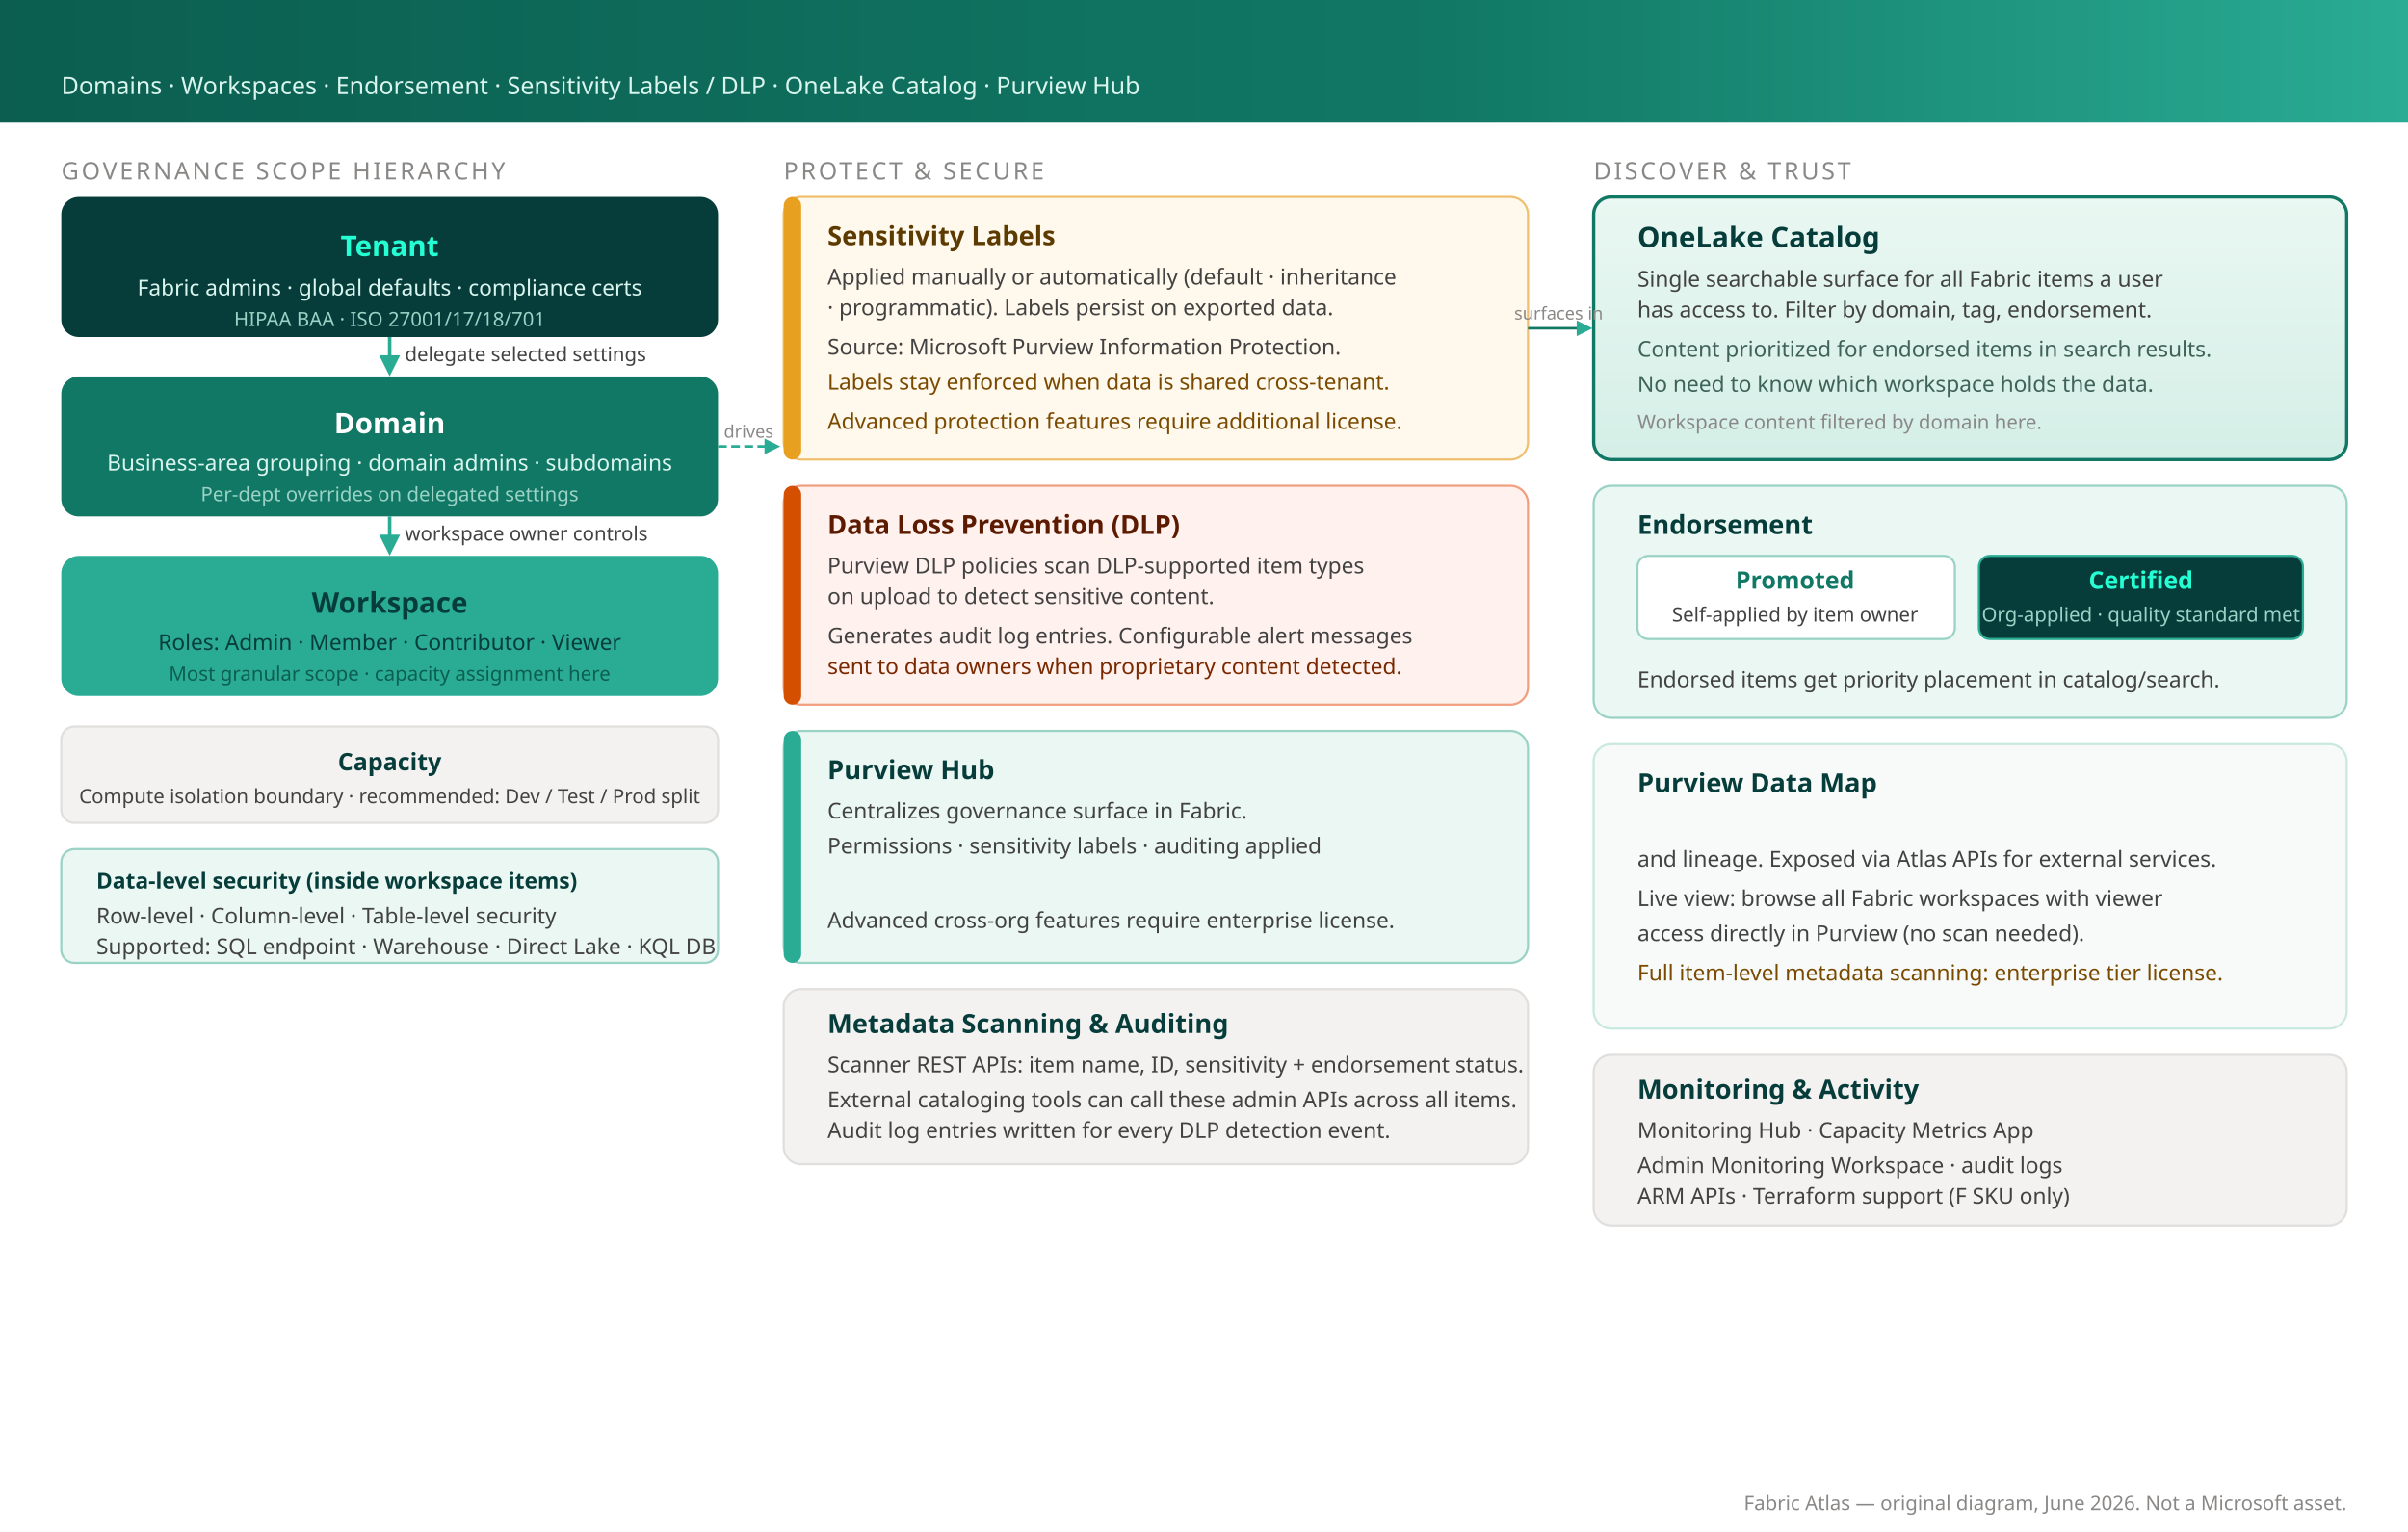
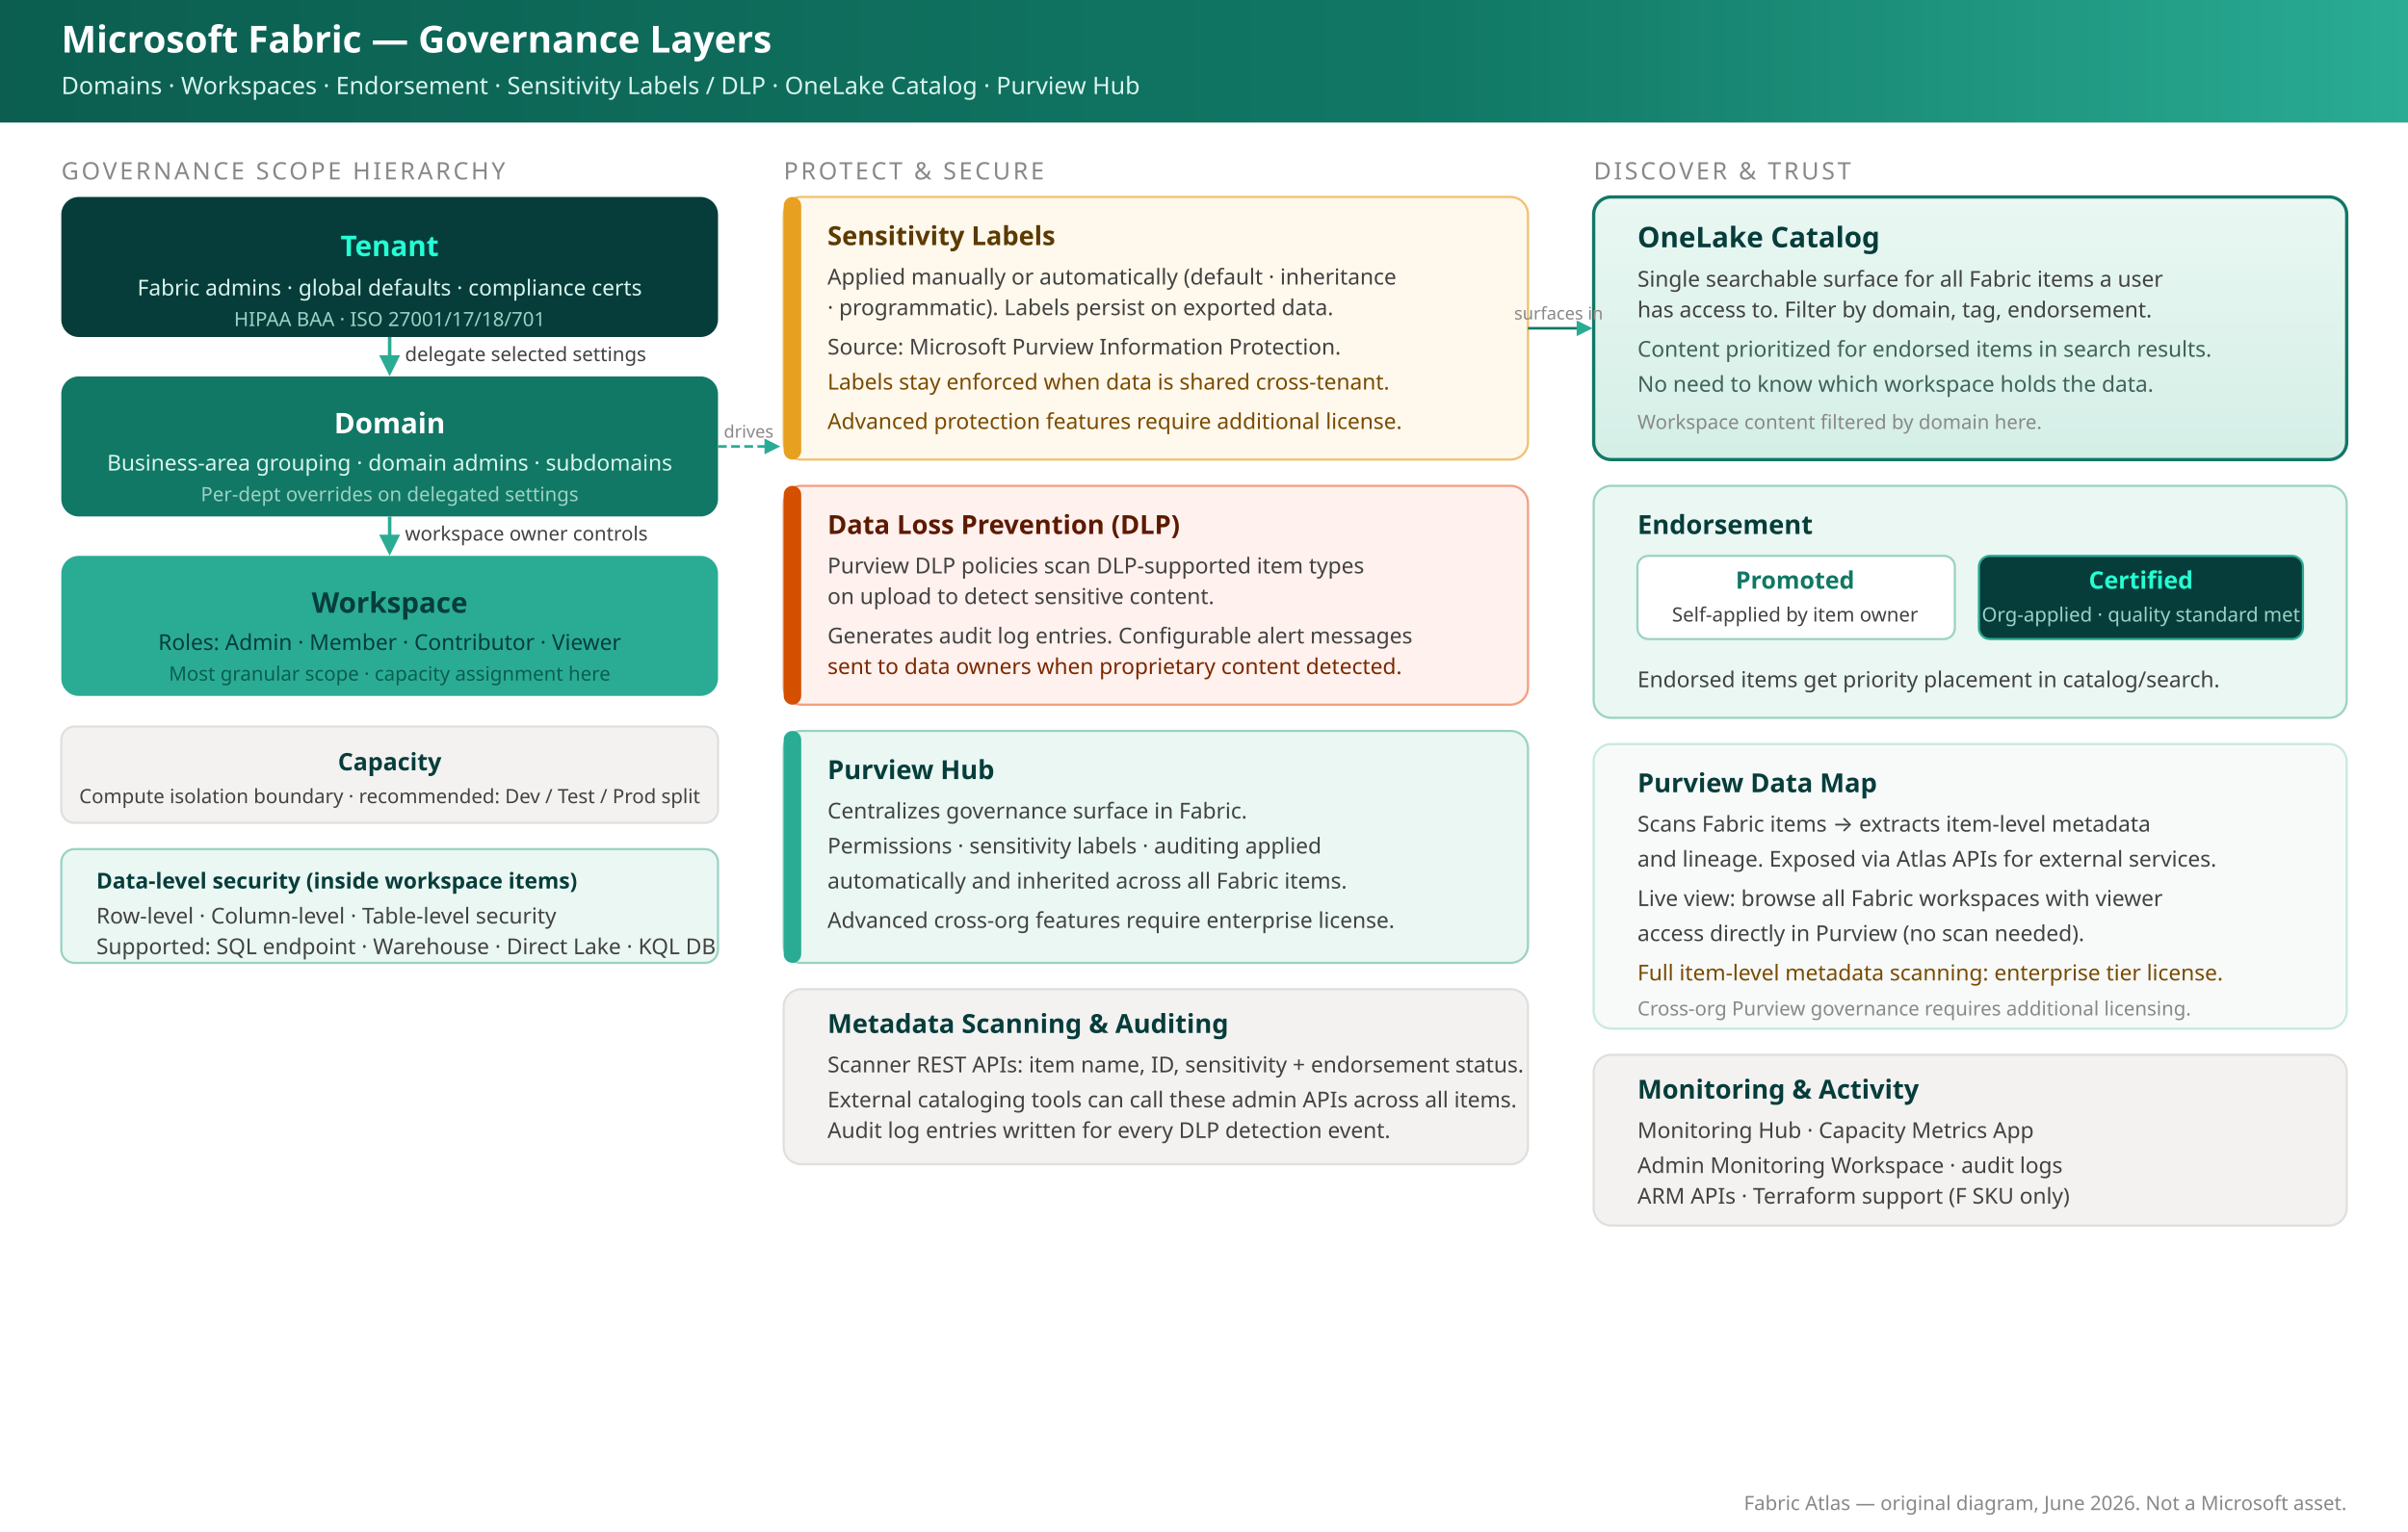
<svg xmlns="http://www.w3.org/2000/svg" viewBox="0 0 1100 700" font-family="Segoe UI, -apple-system, sans-serif" role="img" aria-labelledby="governance-layers-title governance-layers-desc" data-diagram-id="governance-layers">
  <defs>
    <linearGradient id="hdrGrad" x1="0" y1="0" x2="1" y2="0">
      <stop offset="0" stop-color="#0B5E50" />
      <stop offset="0.6" stop-color="#117865" />
      <stop offset="1" stop-color="#2AAC94" />
    </linearGradient>
    <linearGradient id="tierGrad" x1="0" y1="0" x2="0" y2="1">
      <stop offset="0" stop-color="#EAF7F2" />
      <stop offset="1" stop-color="#D4EFE7" />
    </linearGradient>
    <marker id="arr" viewBox="0 0 10 10" refX="8" refY="5" markerWidth="6" markerHeight="6" orient="auto-start-reverse">
      <path d="M0 0 L10 5 L0 10 z" fill="#2AAC94" />
    </marker>
  </defs>
  <rect width="1100" height="700" fill="#FFFFFF" />
  <rect x="0" y="0" width="1100" height="56" fill="url(#hdrGrad)" />
-   <text x="28" y="24" font-size="17" font-weight="700" fill="#FFFFFF" data-node-id="step-1" tabindex="0" aria-label="Tenant governance" />
+   <g data-node-id="step-1" role="group" tabindex="0" aria-label="Tenant governance">
+     <rect x="16.0" y="-0.6" width="379.0" height="36.5" rx="6" fill="transparent" pointer-events="all" />
+     <text x="28" y="24" font-size="17" font-weight="700" fill="#FFFFFF">Microsoft Fabric — Governance Layers</text>
+   </g>
  <text x="28" y="43" font-size="11" fill="#D9F5EE">Domains · Workspaces · Endorsement · Sensitivity Labels / DLP · OneLake Catalog · Purview Hub</text>
  <text x="28" y="82" font-size="11" letter-spacing="1.2" fill="#8A8886">GOVERNANCE SCOPE HIERARCHY</text>
  <rect x="28" y="90" width="300" height="64" rx="8" fill="#063D3B" />
  <text x="178" y="117" text-anchor="middle" font-size="13" font-weight="700" fill="#25FFD4">Tenant</text>
  <text x="178" y="135" text-anchor="middle" font-size="10" fill="#D9F5EE">Fabric admins · global defaults · compliance certs</text>
  <text x="178" y="149" text-anchor="middle" font-size="9" fill="#9AD2C5">HIPAA BAA · ISO 27001/17/18/701</text>
  <line x1="178" y1="154" x2="178" y2="170" stroke="#2AAC94" stroke-width="1.6" marker-end="url(#arr)" />
  <text x="185" y="165" font-size="9" fill="#424242">delegate selected settings</text>
  <rect x="28" y="172" width="300" height="64" rx="8" fill="#117865" />
  <text x="178" y="198" text-anchor="middle" font-size="13" font-weight="700" fill="#FFFFFF">Domain</text>
  <text x="178" y="215" text-anchor="middle" font-size="10" fill="#D9F5EE">Business-area grouping · domain admins · subdomains</text>
  <text x="178" y="229" text-anchor="middle" font-size="9" fill="#9AD2C5">Per-dept overrides on delegated settings</text>
  <line x1="178" y1="236" x2="178" y2="252" stroke="#2AAC94" stroke-width="1.6" marker-end="url(#arr)" />
  <text x="185" y="247" font-size="9" fill="#424242">workspace owner controls</text>
  <rect x="28" y="254" width="300" height="64" rx="8" fill="#2AAC94" />
  <text x="178" y="280" text-anchor="middle" font-size="13" font-weight="700" fill="#063D3B">Workspace</text>
  <text x="178" y="297" text-anchor="middle" font-size="10" fill="#063D3B">Roles: Admin · Member · Contributor · Viewer</text>
  <text x="178" y="311" text-anchor="middle" font-size="9" fill="#0B5E50">Most granular scope · capacity assignment here</text>
  <rect x="28" y="332" width="300" height="44" rx="6" fill="#F3F2F1" stroke="#E1DFDD" />
  <text x="178" y="352" text-anchor="middle" font-size="11" font-weight="600" fill="#063D3B">Capacity</text>
  <text x="178" y="367" text-anchor="middle" font-size="9" fill="#424242">Compute isolation boundary · recommended: Dev / Test / Prod split</text>
  <rect x="28" y="388" width="300" height="52" rx="6" fill="#EAF7F2" stroke="#9AD2C5" />
  <text x="44" y="406" font-size="10" font-weight="600" fill="#063D3B">Data-level security (inside workspace items)</text>
  <text x="44" y="422" font-size="10" fill="#424242">Row-level · Column-level · Table-level security</text>
  <text x="44" y="436" font-size="10" fill="#424242">Supported: SQL endpoint · Warehouse · Direct Lake · KQL DB</text>
  <text x="358" y="82" font-size="11" letter-spacing="1.2" fill="#8A8886">PROTECT &amp; SECURE</text>
  <rect x="358" y="90" width="340" height="120" rx="8" fill="#FFF8EC" stroke="#F0C070" />
  <rect x="358" y="90" width="8" height="120" rx="4" fill="#E8A020" />
  <text x="378" y="112" font-size="12" font-weight="700" fill="#5C3A00">Sensitivity Labels</text>
  <text x="378" y="130" font-size="10" fill="#424242">Applied manually or automatically (default · inheritance</text>
  <text x="378" y="144" font-size="10" fill="#424242">· programmatic). Labels persist on exported data.</text>
  <text x="378" y="162" font-size="10" fill="#424242">Source: Microsoft Purview Information Protection.</text>
  <text x="378" y="178" font-size="10" fill="#7A4A00">Labels stay enforced when data is shared cross-tenant.</text>
  <text x="378" y="196" font-size="10" fill="#7A4A00">Advanced protection features require additional license.</text>
  <rect x="358" y="222" width="340" height="100" rx="8" fill="#FFF1ED" stroke="#F0A080" />
  <rect x="358" y="222" width="8" height="100" rx="4" fill="#D45000" />
  <text x="378" y="244" font-size="12" font-weight="700" fill="#5C1A00">Data Loss Prevention (DLP)</text>
  <text x="378" y="262" font-size="10" fill="#424242">Purview DLP policies scan DLP-supported item types</text>
  <text x="378" y="276" font-size="10" fill="#424242">on upload to detect sensitive content.</text>
  <text x="378" y="294" font-size="10" fill="#424242">Generates audit log entries. Configurable alert messages</text>
  <text x="378" y="308" font-size="10" fill="#7A2800">sent to data owners when proprietary content detected.</text>
  <rect x="358" y="334" width="340" height="106" rx="8" fill="#EAF7F2" stroke="#9AD2C5" />
  <rect x="358" y="334" width="8" height="106" rx="4" fill="#2AAC94" />
  <text x="378" y="356" font-size="12" font-weight="700" fill="#063D3B">Purview Hub</text>
  <text x="378" y="374" font-size="10" fill="#424242">Centralizes governance surface in Fabric.</text>
  <text x="378" y="390" font-size="10" fill="#424242">Permissions · sensitivity labels · auditing applied</text>
-   <text x="378" y="406" font-size="10" fill="#424242" data-node-id="step-2" tabindex="0" aria-label="Business domains" />
+   <g data-node-id="step-2" role="group" tabindex="0" aria-label="Business domains">
+     <rect x="366.0" y="391.5" width="325.6" height="30.0" rx="6" fill="transparent" pointer-events="all" />
+     <text x="378" y="406" font-size="10" fill="#424242">automatically and inherited across all Fabric items.</text>
+   </g>
  <text x="378" y="424" font-size="10" fill="#424242">Advanced cross-org features require enterprise license.</text>
  <rect x="358" y="452" width="340" height="80" rx="8" fill="#F3F2F1" stroke="#E1DFDD" />
  <text x="378" y="472" font-size="12" font-weight="700" fill="#063D3B">Metadata Scanning &amp; Auditing</text>
  <text x="378" y="490" font-size="10" fill="#424242">Scanner REST APIs: item name, ID, sensitivity + endorsement status.</text>
  <text x="378" y="506" font-size="10" fill="#424242">External cataloging tools can call these admin APIs across all items.</text>
  <text x="378" y="520" font-size="10" fill="#424242">Audit log entries written for every DLP detection event.</text>
  <text x="728" y="82" font-size="11" letter-spacing="1.2" fill="#8A8886">DISCOVER &amp; TRUST</text>
  <rect x="728" y="90" width="344" height="120" rx="8" fill="url(#tierGrad)" stroke="#117865" stroke-width="1.5" />
  <text x="748" y="113" font-size="13" font-weight="700" fill="#063D3B">OneLake Catalog</text>
  <text x="748" y="131" font-size="10" fill="#424242">Single searchable surface for all Fabric items a user</text>
  <text x="748" y="145" font-size="10" fill="#424242">has access to. Filter by domain, tag, endorsement.</text>
  <text x="748" y="163" font-size="10" fill="#3F6259">Content prioritized for endorsed items in search results.</text>
  <text x="748" y="179" font-size="10" fill="#3F6259">No need to know which workspace holds the data.</text>
  <text x="748" y="196" font-size="9" fill="#8A8886">Workspace content filtered by domain here.</text>
  <rect x="728" y="222" width="344" height="106" rx="8" fill="#EAF7F2" stroke="#9AD2C5" />
  <text x="748" y="244" font-size="12" font-weight="700" fill="#063D3B">Endorsement</text>
  <rect x="748" y="254" width="145" height="38" rx="5" fill="#FFFFFF" stroke="#9AD2C5" />
  <text x="820" y="269" text-anchor="middle" font-size="11" font-weight="600" fill="#117865">Promoted</text>
  <text x="820" y="284" text-anchor="middle" font-size="9" fill="#424242">Self-applied by item owner</text>
  <rect x="904" y="254" width="148" height="38" rx="5" fill="#063D3B" stroke="#2AAC94" />
  <text x="978" y="269" text-anchor="middle" font-size="11" font-weight="600" fill="#25FFD4">Certified</text>
  <text x="978" y="284" text-anchor="middle" font-size="9" fill="#9AD2C5">Org-applied · quality standard met</text>
  <text x="748" y="314" font-size="10" fill="#424242">Endorsed items get priority placement in catalog/search.</text>
  <rect x="728" y="340" width="344" height="130" rx="8" fill="#F7FAF9" stroke="#C8E8E0" />
  <text x="748" y="362" font-size="12" font-weight="700" fill="#063D3B">Purview Data Map</text>
-   <text x="748" y="380" font-size="10" fill="#424242" data-node-id="step-3" tabindex="0" aria-label="Workspace boundary" />
+   <g data-node-id="step-3" role="group" tabindex="0" aria-label="Workspace boundary">
+     <rect x="736.0" y="365.5" width="308.2" height="30.0" rx="6" fill="transparent" pointer-events="all" />
+     <text x="748" y="380" font-size="10" fill="#424242">Scans Fabric items → extracts item-level metadata</text>
+   </g>
  <text x="748" y="396" font-size="10" fill="#424242">and lineage. Exposed via Atlas APIs for external services.</text>
  <text x="748" y="414" font-size="10" fill="#424242">Live view: browse all Fabric workspaces with viewer</text>
  <text x="748" y="430" font-size="10" fill="#424242">access directly in Purview (no scan needed).</text>
  <text x="748" y="448" font-size="10" fill="#7A4A00">Full item-level metadata scanning: enterprise tier license.</text>
-   <text x="748" y="464" font-size="9" fill="#8A8886" data-node-id="step-4" tabindex="0" aria-label="Item and data controls" />
+   <g data-node-id="step-4" role="group" tabindex="0" aria-label="Item and data controls">
+     <rect x="736.0" y="450.9" width="332.0" height="30.0" rx="6" fill="transparent" pointer-events="all" />
+     <text x="748" y="464" font-size="9" fill="#8A8886">Cross-org Purview governance requires additional licensing.</text>
+   </g>
  <rect x="728" y="482" width="344" height="78" rx="8" fill="#F3F2F1" stroke="#E1DFDD" />
  <text x="748" y="502" font-size="12" font-weight="700" fill="#063D3B">Monitoring &amp; Activity</text>
  <text x="748" y="520" font-size="10" fill="#424242">Monitoring Hub · Capacity Metrics App</text>
  <text x="748" y="536" font-size="10" fill="#424242">Admin Monitoring Workspace · audit logs</text>
  <text x="748" y="550" font-size="10" fill="#424242">ARM APIs · Terraform support (F SKU only)</text>
  <line x1="328" y1="204" x2="355" y2="204" stroke="#2AAC94" stroke-width="1.2" stroke-dasharray="4 2" marker-end="url(#arr)" />
  <text x="342" y="200" text-anchor="middle" font-size="8" fill="#8A8886">drives</text>
  <line x1="698" y1="150" x2="726" y2="150" stroke="#117865" stroke-width="1.2" marker-end="url(#arr)" />
  <text x="712" y="146" text-anchor="middle" font-size="8" fill="#8A8886">surfaces in</text>
  <text x="1072" y="690" text-anchor="end" font-size="9" fill="#8A8886">Fabric Atlas — original diagram, June 2026. Not a Microsoft asset.</text>
</svg>
